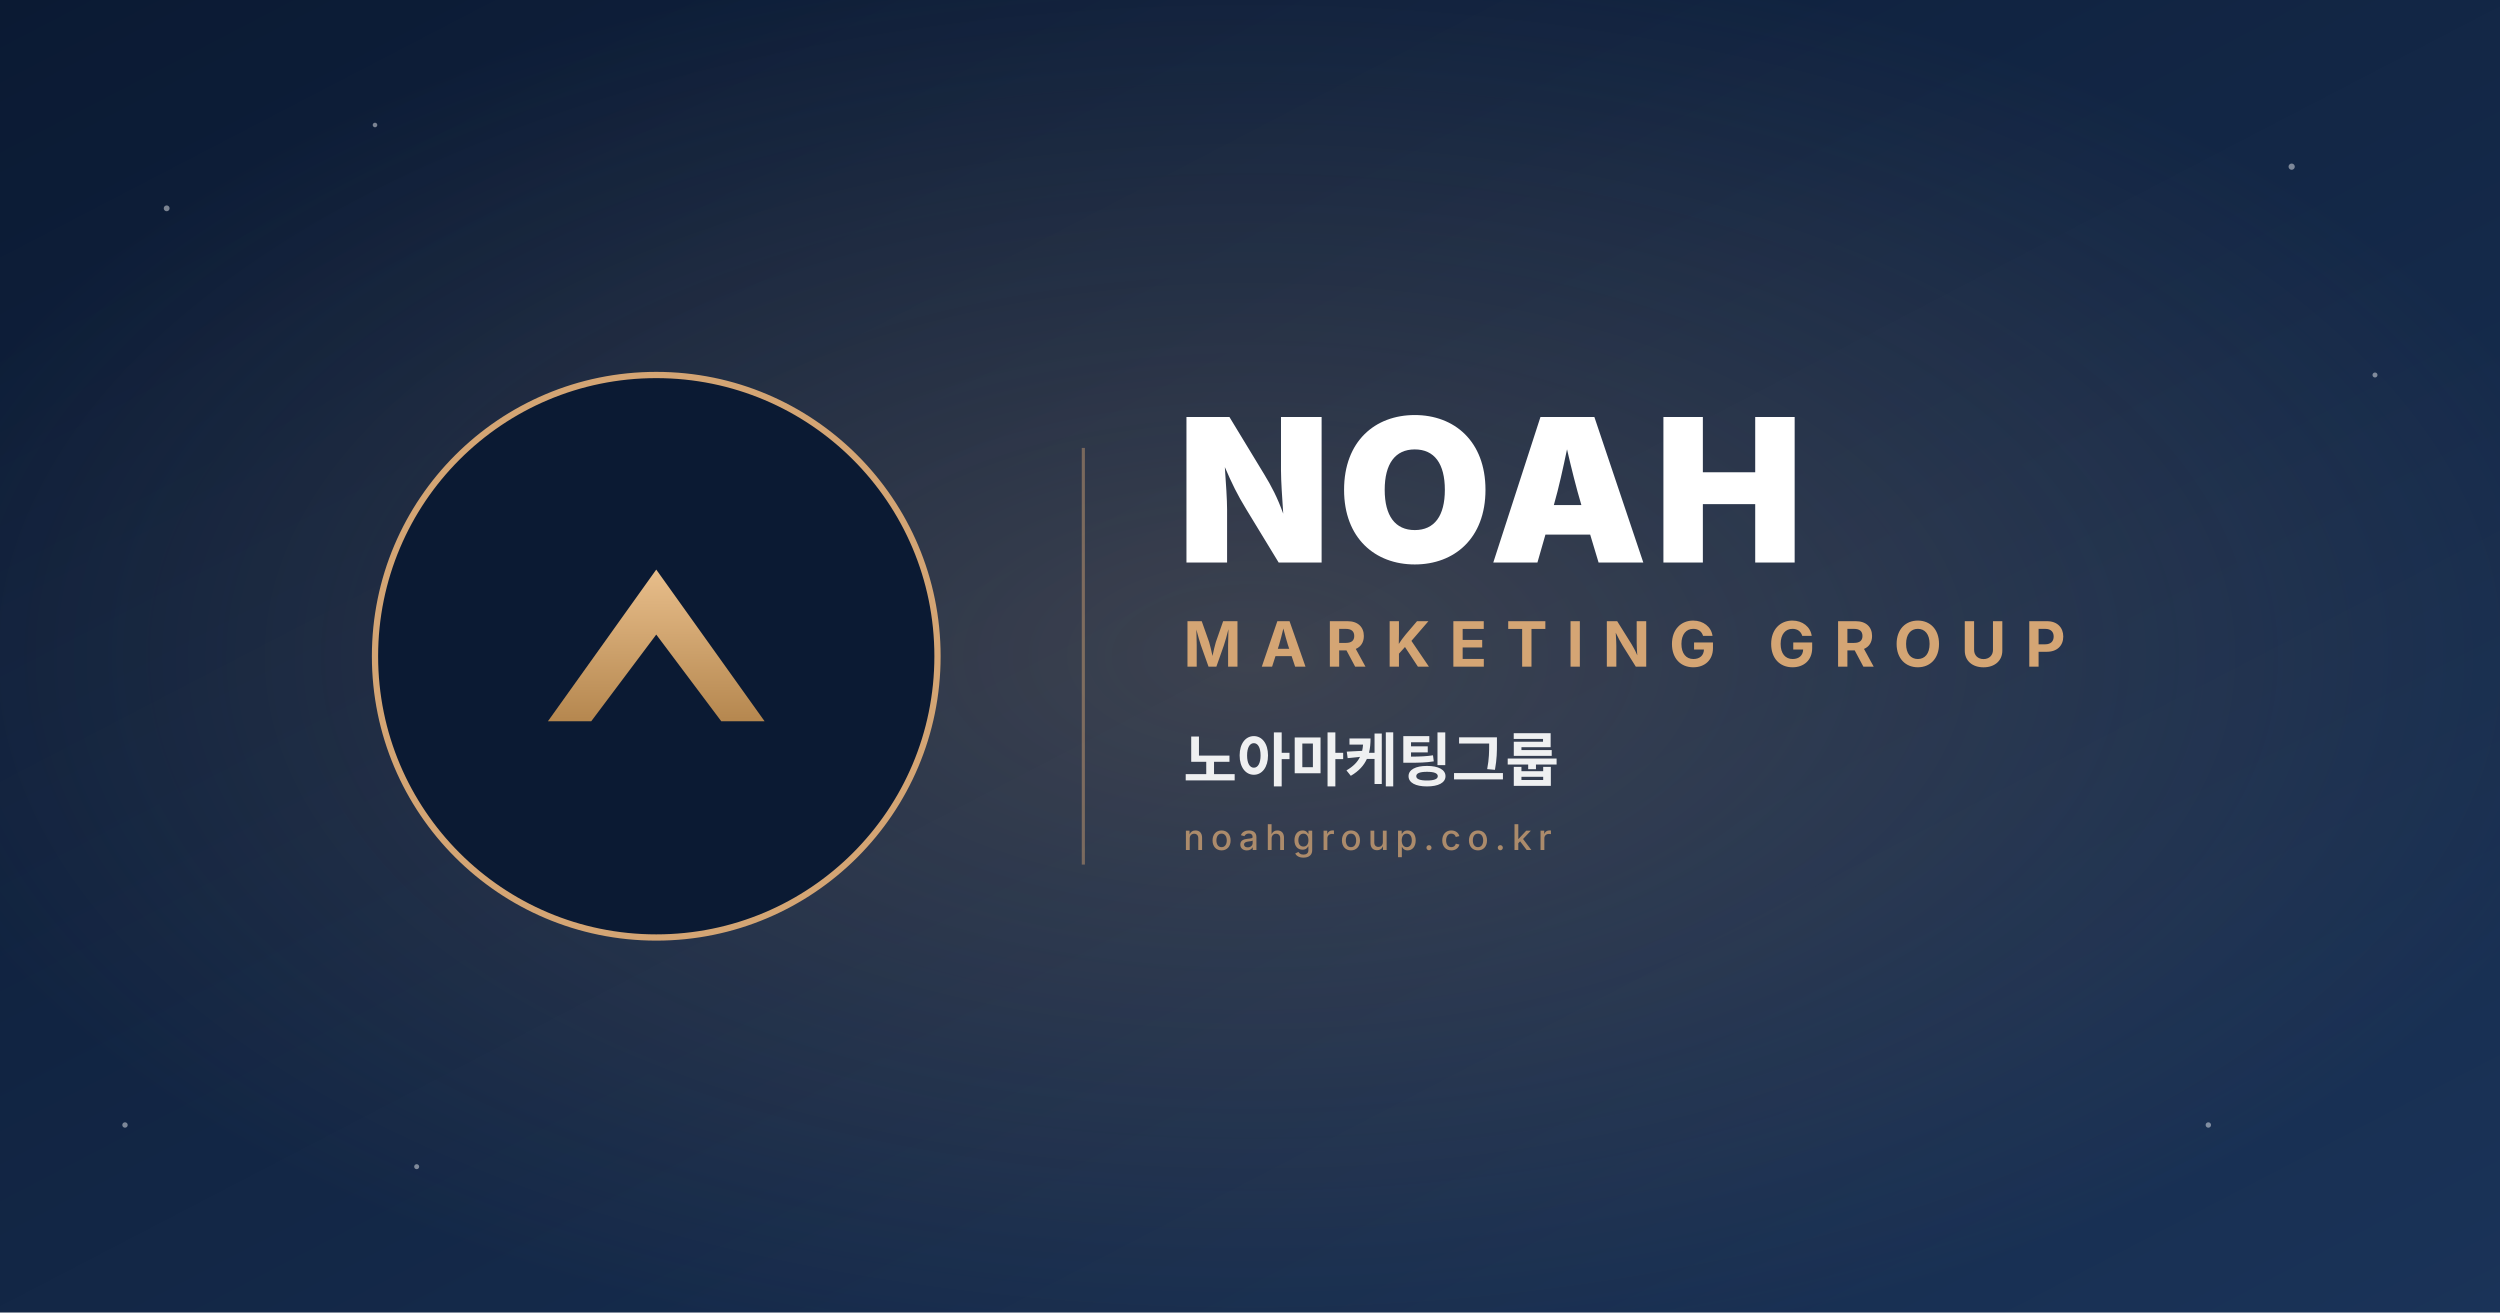
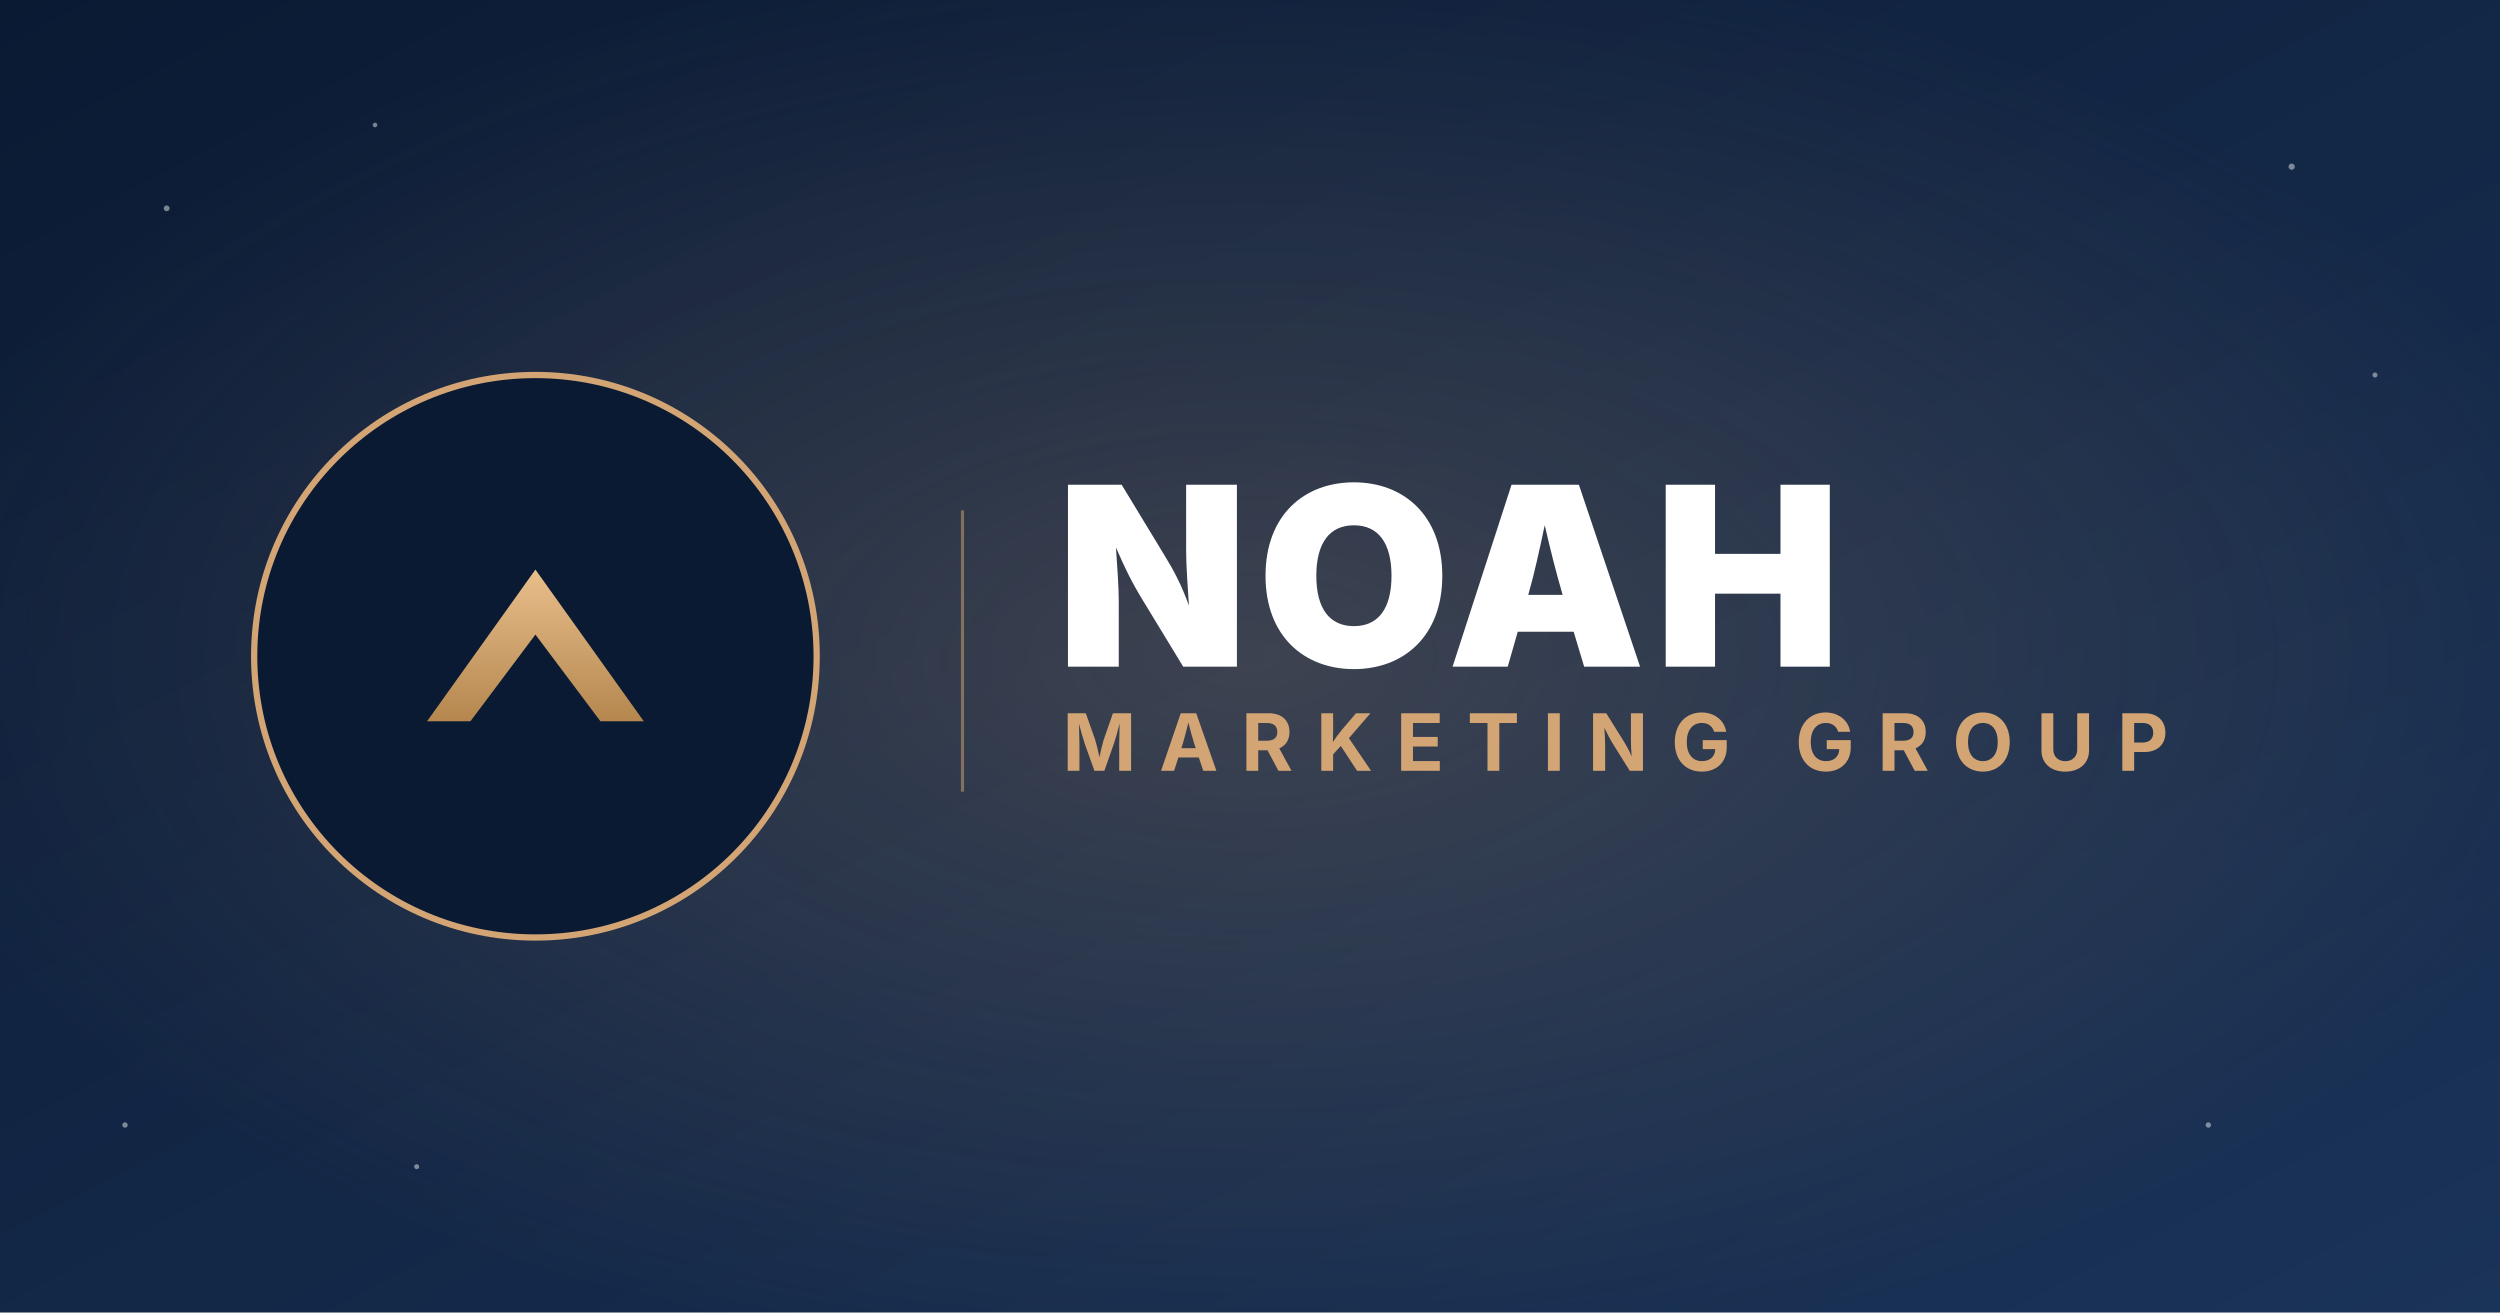
<svg xmlns="http://www.w3.org/2000/svg" viewBox="0 0 1200 630" width="1200" height="630">
  <defs>
    <linearGradient id="bg" x1="0" y1="0" x2="1" y2="1">
      <stop offset="0%" stop-color="#0B1A33" />
      <stop offset="100%" stop-color="#1a3358" />
    </linearGradient>
    <radialGradient id="glow" cx="0.5" cy="0.5" r="0.55">
      <stop offset="0%" stop-color="#D4A574" stop-opacity="0.22" />
      <stop offset="100%" stop-color="#D4A574" stop-opacity="0" />
    </radialGradient>
    <linearGradient id="gold" x1="0" y1="0" x2="0" y2="1">
      <stop offset="0%" stop-color="#E8BE8B" />
      <stop offset="100%" stop-color="#B5874F" />
    </linearGradient>
  </defs>
  <rect width="1200" height="630" fill="url(#bg)" />
  <rect width="1200" height="630" fill="url(#glow)" />
  <g fill="#ffffff" opacity="0.45">
    <circle cx="80" cy="100" r="1.4" />
    <circle cx="180" cy="60" r="1.1" />
    <circle cx="60" cy="540" r="1.3" />
    <circle cx="200" cy="560" r="1.2" />
    <circle cx="1100" cy="80" r="1.5" />
    <circle cx="1140" cy="180" r="1.2" />
    <circle cx="1060" cy="540" r="1.3" />
  </g>
-   <g transform="translate(75, 0)">
+   <g id="brand-group" transform="translate(17, 0)">
    <g transform="translate(240, 315)">
      <circle r="135" fill="#0B1A33" stroke="#D4A574" stroke-width="3" />
      <g transform="scale(5.2)">
        <g transform="translate(-16, -16)">
          <path d="M6 22 L16 8 L26 22 L22 22 L16 14 L10 22 Z" fill="url(#gold)" />
        </g>
      </g>
    </g>
-     <line x1="445" y1="215" x2="445" y2="415" stroke="#D4A574" stroke-width="1.5" opacity="0.45" />
-     <text x="490" y="270" font-family="Inter, 'Pretendard', sans-serif" font-size="96" font-weight="900" fill="#ffffff" letter-spacing="3">NOAH</text>
-     <text x="493" y="320" font-family="Inter, 'Pretendard', sans-serif" font-size="30" font-weight="700" fill="#D4A574" letter-spacing="9">MARKETING GROUP</text>
-     <text x="493" y="375" font-family="'Pretendard', sans-serif" font-size="28" font-weight="700" fill="#ffffff" opacity="0.92">노아마케팅그룹</text>
-     <text x="493" y="408" font-family="Inter, sans-serif" font-size="17" font-weight="500" fill="#D4A574" letter-spacing="3" opacity="0.75">noahgroup.co.kr</text>
+     <line x1="445" y1="245" x2="445" y2="380" stroke="#D4A574" stroke-width="1.5" opacity="0.5" />
+     <text x="490" y="320" font-family="Inter, 'Pretendard', sans-serif" font-size="120" font-weight="900" fill="#ffffff" letter-spacing="4">NOAH</text>
+     <text x="493" y="370" font-family="Inter, 'Pretendard', sans-serif" font-size="38" font-weight="700" fill="#D4A574" letter-spacing="11">MARKETING GROUP</text>
  </g>
</svg>
